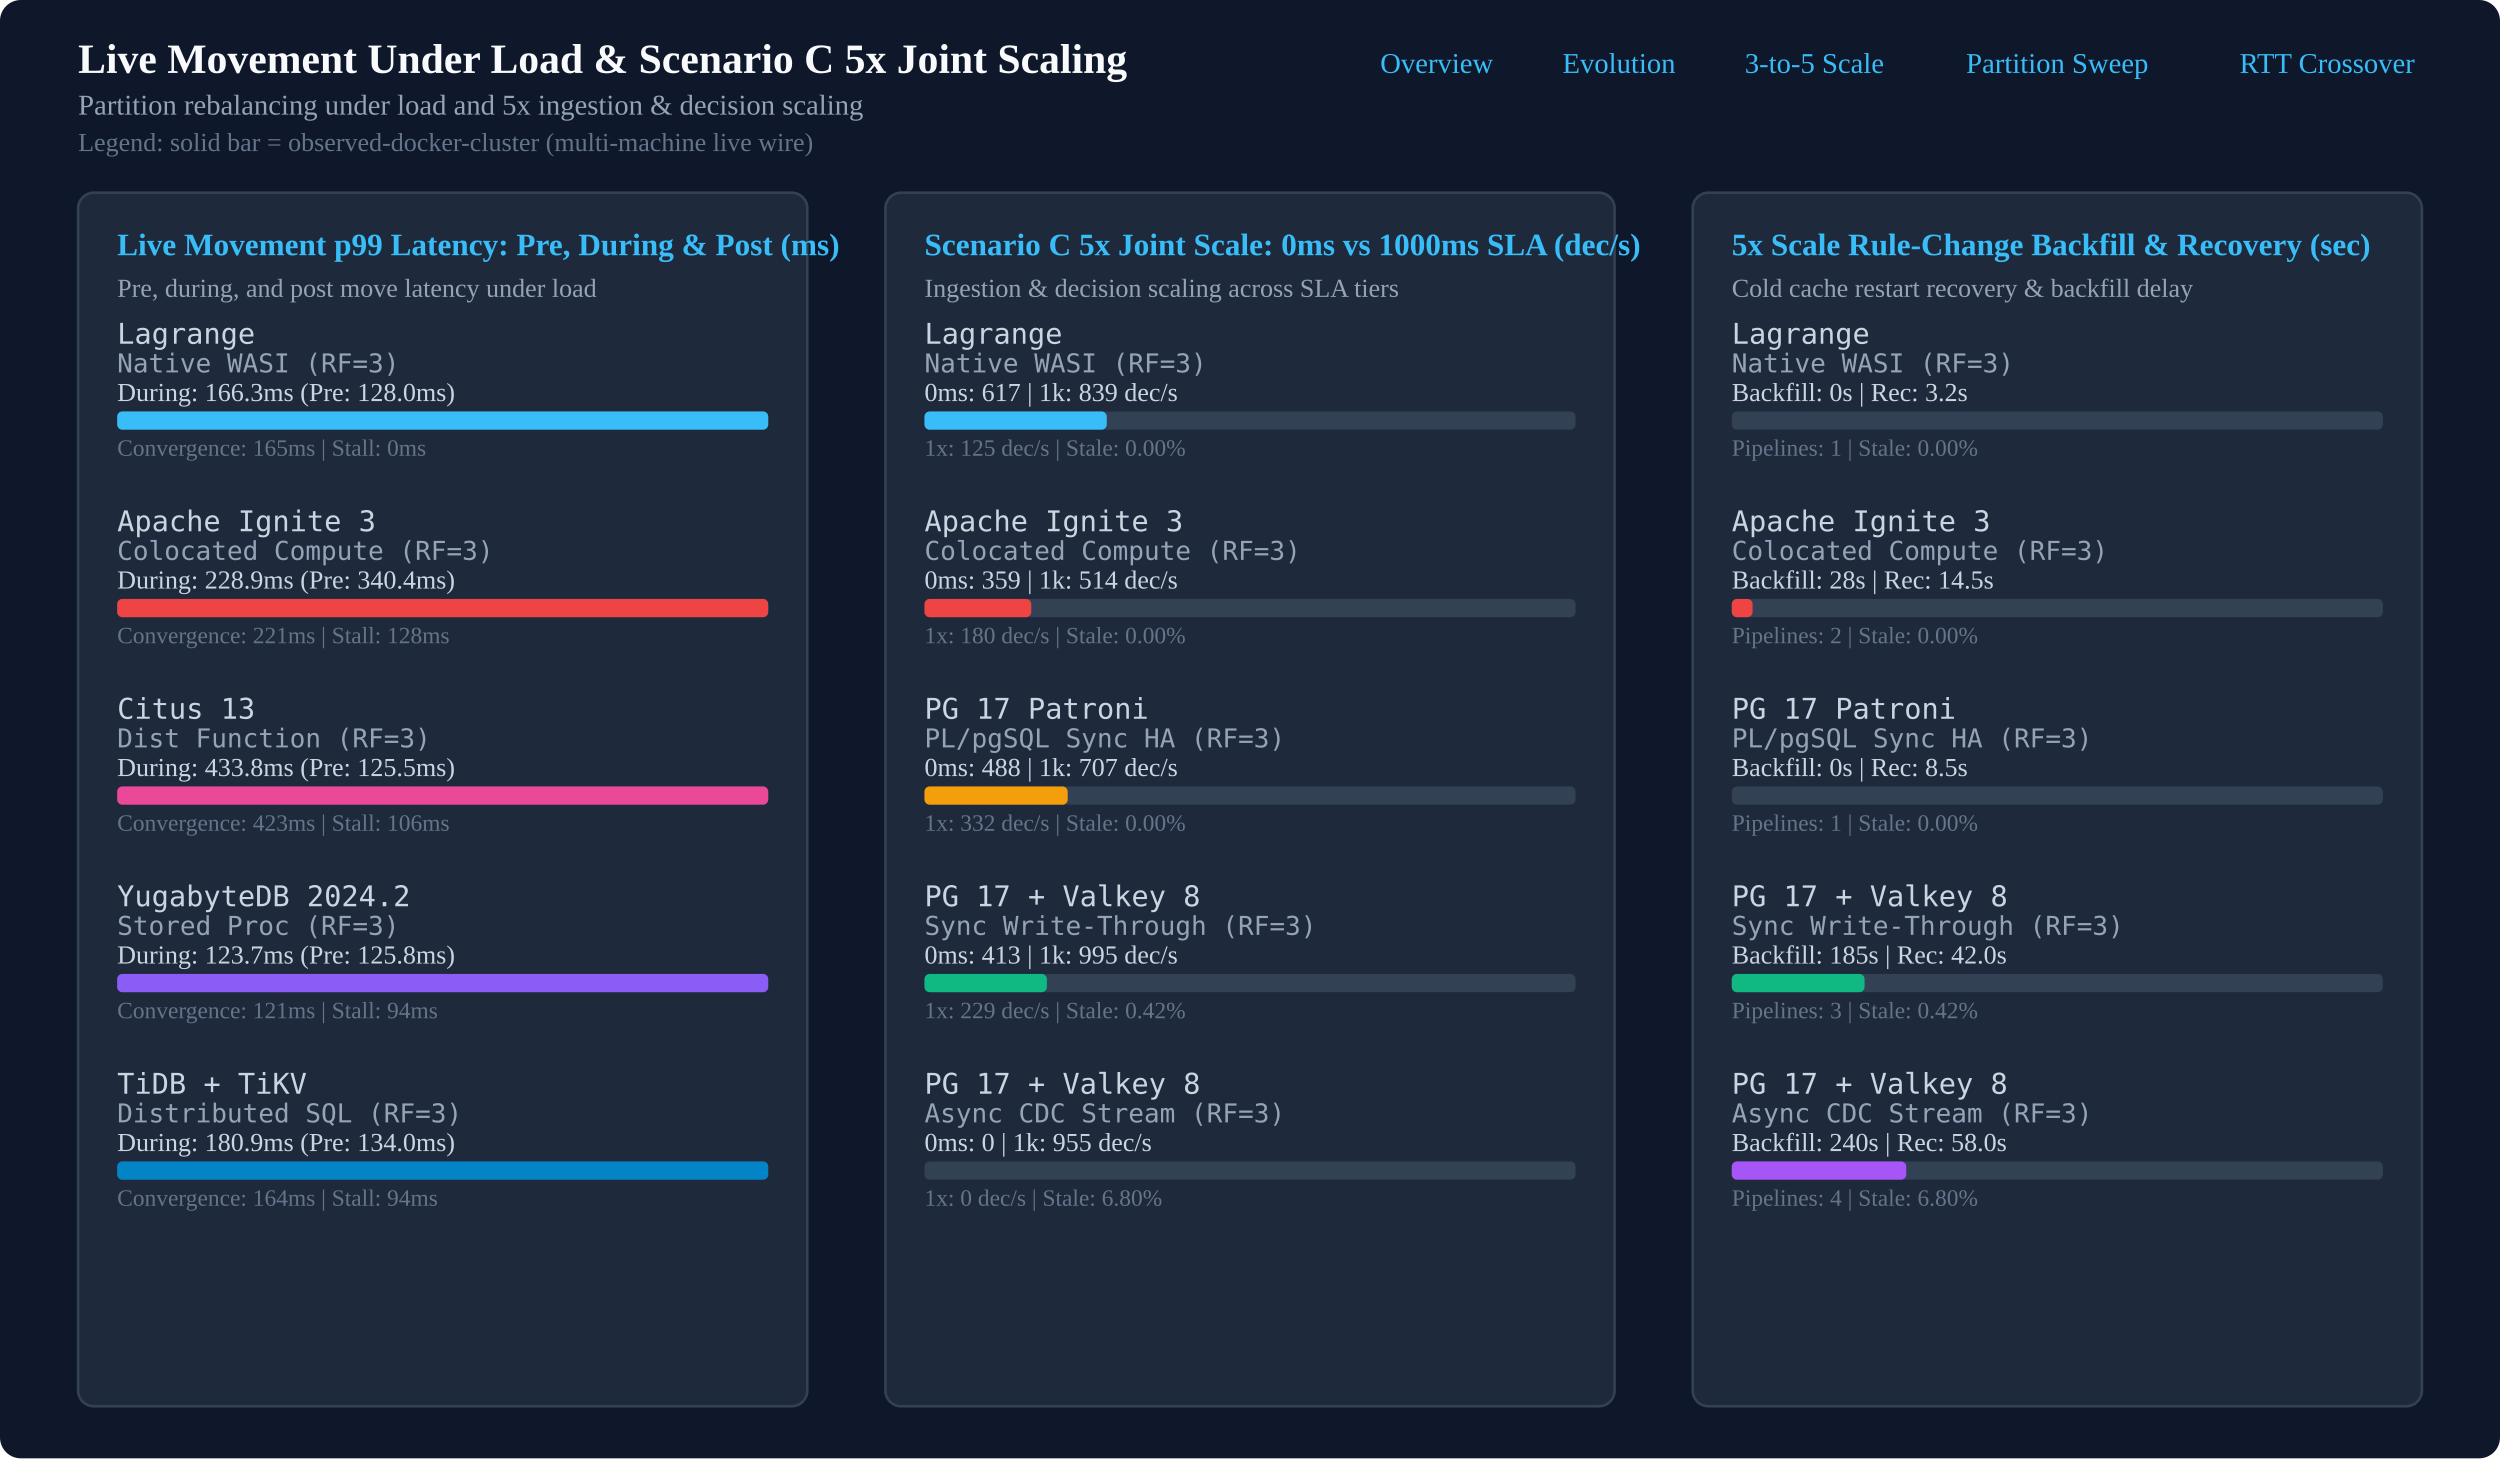
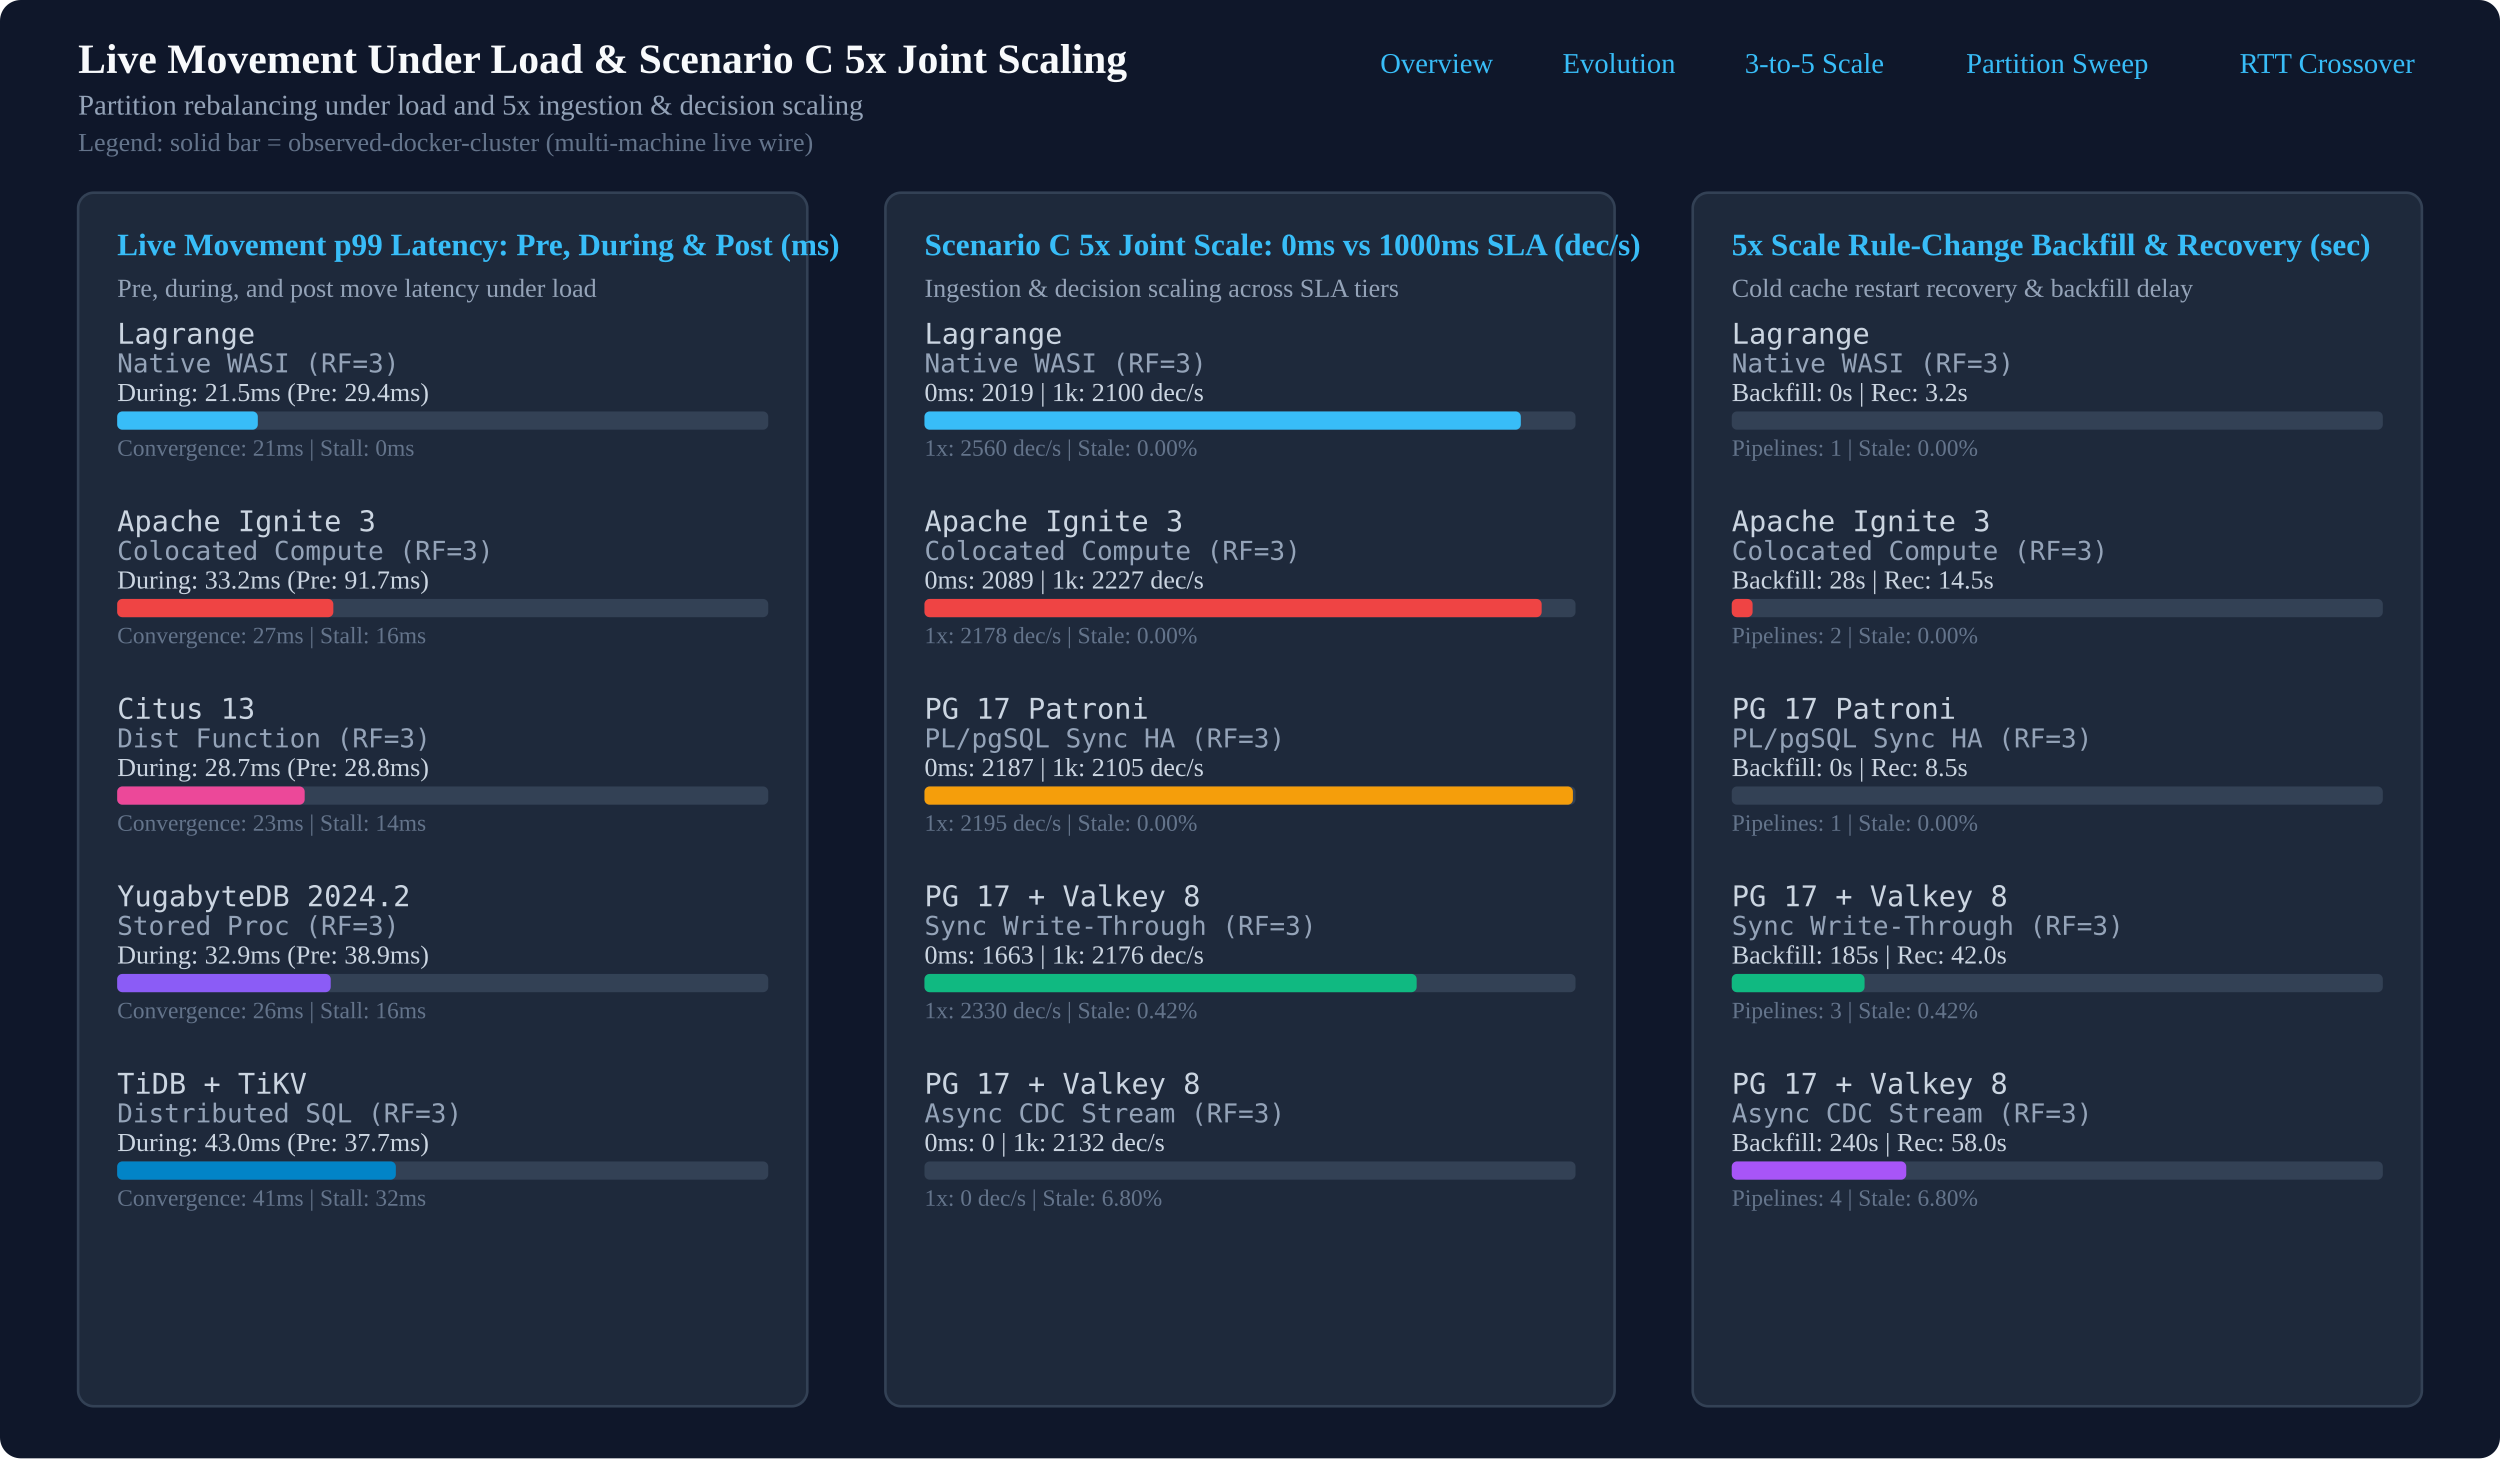
<svg xmlns="http://www.w3.org/2000/svg" viewBox="0 0 960 560" width="960" height="560">
  <rect width="960" height="560" fill="#0f172a" rx="8" />
  <text x="30" y="28" fill="#f8fafc" font-size="16" font-weight="bold">Live Movement Under Load &amp; Scenario C 5x Joint Scaling</text>
  <text x="30" y="44" fill="#94a3b8" font-size="11">Partition rebalancing under load and 5x ingestion &amp; decision scaling</text>
  <text x="30" y="58" fill="#64748b" font-size="10">Legend: solid bar = observed-docker-cluster (multi-machine live wire)</text>
  <a href="README.md">
    <text x="530" y="28" fill="#38bdf8" font-size="11">Overview</text>
  </a>
  <a href="lagrange-metrics-evolution.md">
    <text x="600" y="28" fill="#38bdf8" font-size="11">Evolution</text>
  </a>
  <a href="scaleout-3to5-node-rf3-progress.md">
    <text x="670" y="28" fill="#38bdf8" font-size="11">3-to-5 Scale</text>
  </a>
  <a href="partition-granularity-sweep-progress.md">
    <text x="755" y="28" fill="#38bdf8" font-size="11">Partition Sweep</text>
  </a>
  <a href="scenario-b-rtt-working-set-crossover.md">
    <text x="860" y="28" fill="#38bdf8" font-size="11">RTT Crossover</text>
  </a>
  <rect x="30" y="74" width="280" height="466" fill="#1e293b" rx="6" stroke="#334155" />
  <text x="45" y="98" fill="#38bdf8" font-size="12" font-weight="bold">Live Movement p99 Latency: Pre, During &amp; Post (ms)</text>
  <text x="45" y="114" fill="#94a3b8" font-size="10">Pre, during, and post move latency under load</text>
  <rect x="340" y="74" width="280" height="466" fill="#1e293b" rx="6" stroke="#334155" />
  <text x="355" y="98" fill="#38bdf8" font-size="12" font-weight="bold">Scenario C 5x Joint Scale: 0ms vs 1000ms SLA (dec/s)</text>
  <text x="355" y="114" fill="#94a3b8" font-size="10">Ingestion &amp; decision scaling across SLA tiers</text>
  <rect x="650" y="74" width="280" height="466" fill="#1e293b" rx="6" stroke="#334155" />
  <text x="665" y="98" fill="#38bdf8" font-size="12" font-weight="bold">5x Scale Rule-Change Backfill &amp; Recovery (sec)</text>
  <text x="665" y="114" fill="#94a3b8" font-size="10">Cold cache restart recovery &amp; backfill delay</text>
  <text x="45" y="132" fill="#cbd5e1" font-size="11" font-family="monospace">Lagrange</text>
  <text x="45" y="143" fill="#94a3b8" font-size="10" font-family="monospace">Native WASI (RF=3)</text>
-   <text x="45" y="154" fill="#cbd5e1" font-size="10">During: 166.3ms (Pre: 128.0ms)</text>
+   <text x="45" y="154" fill="#cbd5e1" font-size="10">During: 21.5ms (Pre: 29.4ms)</text>
  <rect x="45" y="158" width="250" height="7" fill="#334155" rx="2" />
-   <rect x="45" y="158" width="250" height="7" fill="#38bdf8" rx="2" />
-   <text x="45" y="175" fill="#64748b" font-size="9">Convergence: 165ms | Stall: 0ms</text>
+   <rect x="45" y="158" width="54" height="7" fill="#38bdf8" rx="2" />
+   <text x="45" y="175" fill="#64748b" font-size="9">Convergence: 21ms | Stall: 0ms</text>
  <text x="45" y="204" fill="#cbd5e1" font-size="11" font-family="monospace">Apache Ignite 3</text>
  <text x="45" y="215" fill="#94a3b8" font-size="10" font-family="monospace">Colocated Compute (RF=3)</text>
-   <text x="45" y="226" fill="#cbd5e1" font-size="10">During: 228.9ms (Pre: 340.4ms)</text>
+   <text x="45" y="226" fill="#cbd5e1" font-size="10">During: 33.2ms (Pre: 91.7ms)</text>
  <rect x="45" y="230" width="250" height="7" fill="#334155" rx="2" />
-   <rect x="45" y="230" width="250" height="7" fill="#ef4444" rx="2" />
-   <text x="45" y="247" fill="#64748b" font-size="9">Convergence: 221ms | Stall: 128ms</text>
+   <rect x="45" y="230" width="83" height="7" fill="#ef4444" rx="2" />
+   <text x="45" y="247" fill="#64748b" font-size="9">Convergence: 27ms | Stall: 16ms</text>
  <text x="45" y="276" fill="#cbd5e1" font-size="11" font-family="monospace">Citus 13</text>
  <text x="45" y="287" fill="#94a3b8" font-size="10" font-family="monospace">Dist Function (RF=3)</text>
-   <text x="45" y="298" fill="#cbd5e1" font-size="10">During: 433.8ms (Pre: 125.5ms)</text>
+   <text x="45" y="298" fill="#cbd5e1" font-size="10">During: 28.7ms (Pre: 28.8ms)</text>
  <rect x="45" y="302" width="250" height="7" fill="#334155" rx="2" />
-   <rect x="45" y="302" width="250" height="7" fill="#ec4899" rx="2" />
-   <text x="45" y="319" fill="#64748b" font-size="9">Convergence: 423ms | Stall: 106ms</text>
+   <rect x="45" y="302" width="72" height="7" fill="#ec4899" rx="2" />
+   <text x="45" y="319" fill="#64748b" font-size="9">Convergence: 23ms | Stall: 14ms</text>
  <text x="45" y="348" fill="#cbd5e1" font-size="11" font-family="monospace">YugabyteDB 2024.2</text>
  <text x="45" y="359" fill="#94a3b8" font-size="10" font-family="monospace">Stored Proc (RF=3)</text>
-   <text x="45" y="370" fill="#cbd5e1" font-size="10">During: 123.7ms (Pre: 125.8ms)</text>
+   <text x="45" y="370" fill="#cbd5e1" font-size="10">During: 32.9ms (Pre: 38.9ms)</text>
  <rect x="45" y="374" width="250" height="7" fill="#334155" rx="2" />
-   <rect x="45" y="374" width="250" height="7" fill="#8b5cf6" rx="2" />
-   <text x="45" y="391" fill="#64748b" font-size="9">Convergence: 121ms | Stall: 94ms</text>
+   <rect x="45" y="374" width="82" height="7" fill="#8b5cf6" rx="2" />
+   <text x="45" y="391" fill="#64748b" font-size="9">Convergence: 26ms | Stall: 16ms</text>
  <text x="45" y="420" fill="#cbd5e1" font-size="11" font-family="monospace">TiDB + TiKV</text>
  <text x="45" y="431" fill="#94a3b8" font-size="10" font-family="monospace">Distributed SQL (RF=3)</text>
-   <text x="45" y="442" fill="#cbd5e1" font-size="10">During: 180.9ms (Pre: 134.0ms)</text>
+   <text x="45" y="442" fill="#cbd5e1" font-size="10">During: 43.0ms (Pre: 37.7ms)</text>
  <rect x="45" y="446" width="250" height="7" fill="#334155" rx="2" />
-   <rect x="45" y="446" width="250" height="7" fill="#0284c7" rx="2" />
-   <text x="45" y="463" fill="#64748b" font-size="9">Convergence: 164ms | Stall: 94ms</text>
+   <rect x="45" y="446" width="107" height="7" fill="#0284c7" rx="2" />
+   <text x="45" y="463" fill="#64748b" font-size="9">Convergence: 41ms | Stall: 32ms</text>
  <text x="355" y="132" fill="#cbd5e1" font-size="11" font-family="monospace">Lagrange</text>
  <text x="355" y="143" fill="#94a3b8" font-size="10" font-family="monospace">Native WASI (RF=3)</text>
-   <text x="355" y="154" fill="#cbd5e1" font-size="10">0ms: 617 | 1k: 839 dec/s</text>
+   <text x="355" y="154" fill="#cbd5e1" font-size="10">0ms: 2019 | 1k: 2100 dec/s</text>
  <rect x="355" y="158" width="250" height="7" fill="#334155" rx="2" />
-   <rect x="355" y="158" width="70" height="7" fill="#38bdf8" rx="2" />
-   <text x="355" y="175" fill="#64748b" font-size="9">1x: 125 dec/s | Stale: 0.00%</text>
+   <rect x="355" y="158" width="229" height="7" fill="#38bdf8" rx="2" />
+   <text x="355" y="175" fill="#64748b" font-size="9">1x: 2560 dec/s | Stale: 0.00%</text>
  <text x="355" y="204" fill="#cbd5e1" font-size="11" font-family="monospace">Apache Ignite 3</text>
  <text x="355" y="215" fill="#94a3b8" font-size="10" font-family="monospace">Colocated Compute (RF=3)</text>
-   <text x="355" y="226" fill="#cbd5e1" font-size="10">0ms: 359 | 1k: 514 dec/s</text>
+   <text x="355" y="226" fill="#cbd5e1" font-size="10">0ms: 2089 | 1k: 2227 dec/s</text>
  <rect x="355" y="230" width="250" height="7" fill="#334155" rx="2" />
-   <rect x="355" y="230" width="41" height="7" fill="#ef4444" rx="2" />
-   <text x="355" y="247" fill="#64748b" font-size="9">1x: 180 dec/s | Stale: 0.00%</text>
+   <rect x="355" y="230" width="237" height="7" fill="#ef4444" rx="2" />
+   <text x="355" y="247" fill="#64748b" font-size="9">1x: 2178 dec/s | Stale: 0.00%</text>
  <text x="355" y="276" fill="#cbd5e1" font-size="11" font-family="monospace">PG 17 Patroni</text>
  <text x="355" y="287" fill="#94a3b8" font-size="10" font-family="monospace">PL/pgSQL Sync HA (RF=3)</text>
-   <text x="355" y="298" fill="#cbd5e1" font-size="10">0ms: 488 | 1k: 707 dec/s</text>
+   <text x="355" y="298" fill="#cbd5e1" font-size="10">0ms: 2187 | 1k: 2105 dec/s</text>
  <rect x="355" y="302" width="250" height="7" fill="#334155" rx="2" />
-   <rect x="355" y="302" width="55" height="7" fill="#f59e0b" rx="2" />
-   <text x="355" y="319" fill="#64748b" font-size="9">1x: 332 dec/s | Stale: 0.00%</text>
+   <rect x="355" y="302" width="249" height="7" fill="#f59e0b" rx="2" />
+   <text x="355" y="319" fill="#64748b" font-size="9">1x: 2195 dec/s | Stale: 0.00%</text>
  <text x="355" y="348" fill="#cbd5e1" font-size="11" font-family="monospace">PG 17 + Valkey 8</text>
  <text x="355" y="359" fill="#94a3b8" font-size="10" font-family="monospace">Sync Write-Through (RF=3)</text>
-   <text x="355" y="370" fill="#cbd5e1" font-size="10">0ms: 413 | 1k: 995 dec/s</text>
+   <text x="355" y="370" fill="#cbd5e1" font-size="10">0ms: 1663 | 1k: 2176 dec/s</text>
  <rect x="355" y="374" width="250" height="7" fill="#334155" rx="2" />
-   <rect x="355" y="374" width="47" height="7" fill="#10b981" rx="2" />
-   <text x="355" y="391" fill="#64748b" font-size="9">1x: 229 dec/s | Stale: 0.42%</text>
+   <rect x="355" y="374" width="189" height="7" fill="#10b981" rx="2" />
+   <text x="355" y="391" fill="#64748b" font-size="9">1x: 2330 dec/s | Stale: 0.42%</text>
  <text x="355" y="420" fill="#cbd5e1" font-size="11" font-family="monospace">PG 17 + Valkey 8</text>
  <text x="355" y="431" fill="#94a3b8" font-size="10" font-family="monospace">Async CDC Stream (RF=3)</text>
-   <text x="355" y="442" fill="#cbd5e1" font-size="10">0ms: 0 | 1k: 955 dec/s</text>
+   <text x="355" y="442" fill="#cbd5e1" font-size="10">0ms: 0 | 1k: 2132 dec/s</text>
  <rect x="355" y="446" width="250" height="7" fill="#334155" rx="2" />
  <text x="355" y="463" fill="#64748b" font-size="9">1x: 0 dec/s | Stale: 6.80%</text>
  <text x="665" y="132" fill="#cbd5e1" font-size="11" font-family="monospace">Lagrange</text>
  <text x="665" y="143" fill="#94a3b8" font-size="10" font-family="monospace">Native WASI (RF=3)</text>
  <text x="665" y="154" fill="#cbd5e1" font-size="10">Backfill: 0s | Rec: 3.2s</text>
  <rect x="665" y="158" width="250" height="7" fill="#334155" rx="2" />
  <text x="665" y="175" fill="#64748b" font-size="9">Pipelines: 1 | Stale: 0.00%</text>
  <text x="665" y="204" fill="#cbd5e1" font-size="11" font-family="monospace">Apache Ignite 3</text>
  <text x="665" y="215" fill="#94a3b8" font-size="10" font-family="monospace">Colocated Compute (RF=3)</text>
  <text x="665" y="226" fill="#cbd5e1" font-size="10">Backfill: 28s | Rec: 14.5s</text>
  <rect x="665" y="230" width="250" height="7" fill="#334155" rx="2" />
  <rect x="665" y="230" width="8" height="7" fill="#ef4444" rx="2" />
  <text x="665" y="247" fill="#64748b" font-size="9">Pipelines: 2 | Stale: 0.00%</text>
  <text x="665" y="276" fill="#cbd5e1" font-size="11" font-family="monospace">PG 17 Patroni</text>
  <text x="665" y="287" fill="#94a3b8" font-size="10" font-family="monospace">PL/pgSQL Sync HA (RF=3)</text>
  <text x="665" y="298" fill="#cbd5e1" font-size="10">Backfill: 0s | Rec: 8.5s</text>
  <rect x="665" y="302" width="250" height="7" fill="#334155" rx="2" />
  <text x="665" y="319" fill="#64748b" font-size="9">Pipelines: 1 | Stale: 0.00%</text>
  <text x="665" y="348" fill="#cbd5e1" font-size="11" font-family="monospace">PG 17 + Valkey 8</text>
  <text x="665" y="359" fill="#94a3b8" font-size="10" font-family="monospace">Sync Write-Through (RF=3)</text>
  <text x="665" y="370" fill="#cbd5e1" font-size="10">Backfill: 185s | Rec: 42.0s</text>
  <rect x="665" y="374" width="250" height="7" fill="#334155" rx="2" />
  <rect x="665" y="374" width="51" height="7" fill="#10b981" rx="2" />
  <text x="665" y="391" fill="#64748b" font-size="9">Pipelines: 3 | Stale: 0.42%</text>
  <text x="665" y="420" fill="#cbd5e1" font-size="11" font-family="monospace">PG 17 + Valkey 8</text>
  <text x="665" y="431" fill="#94a3b8" font-size="10" font-family="monospace">Async CDC Stream (RF=3)</text>
  <text x="665" y="442" fill="#cbd5e1" font-size="10">Backfill: 240s | Rec: 58.0s</text>
  <rect x="665" y="446" width="250" height="7" fill="#334155" rx="2" />
  <rect x="665" y="446" width="67" height="7" fill="#a855f7" rx="2" />
  <text x="665" y="463" fill="#64748b" font-size="9">Pipelines: 4 | Stale: 6.80%</text>
</svg>
